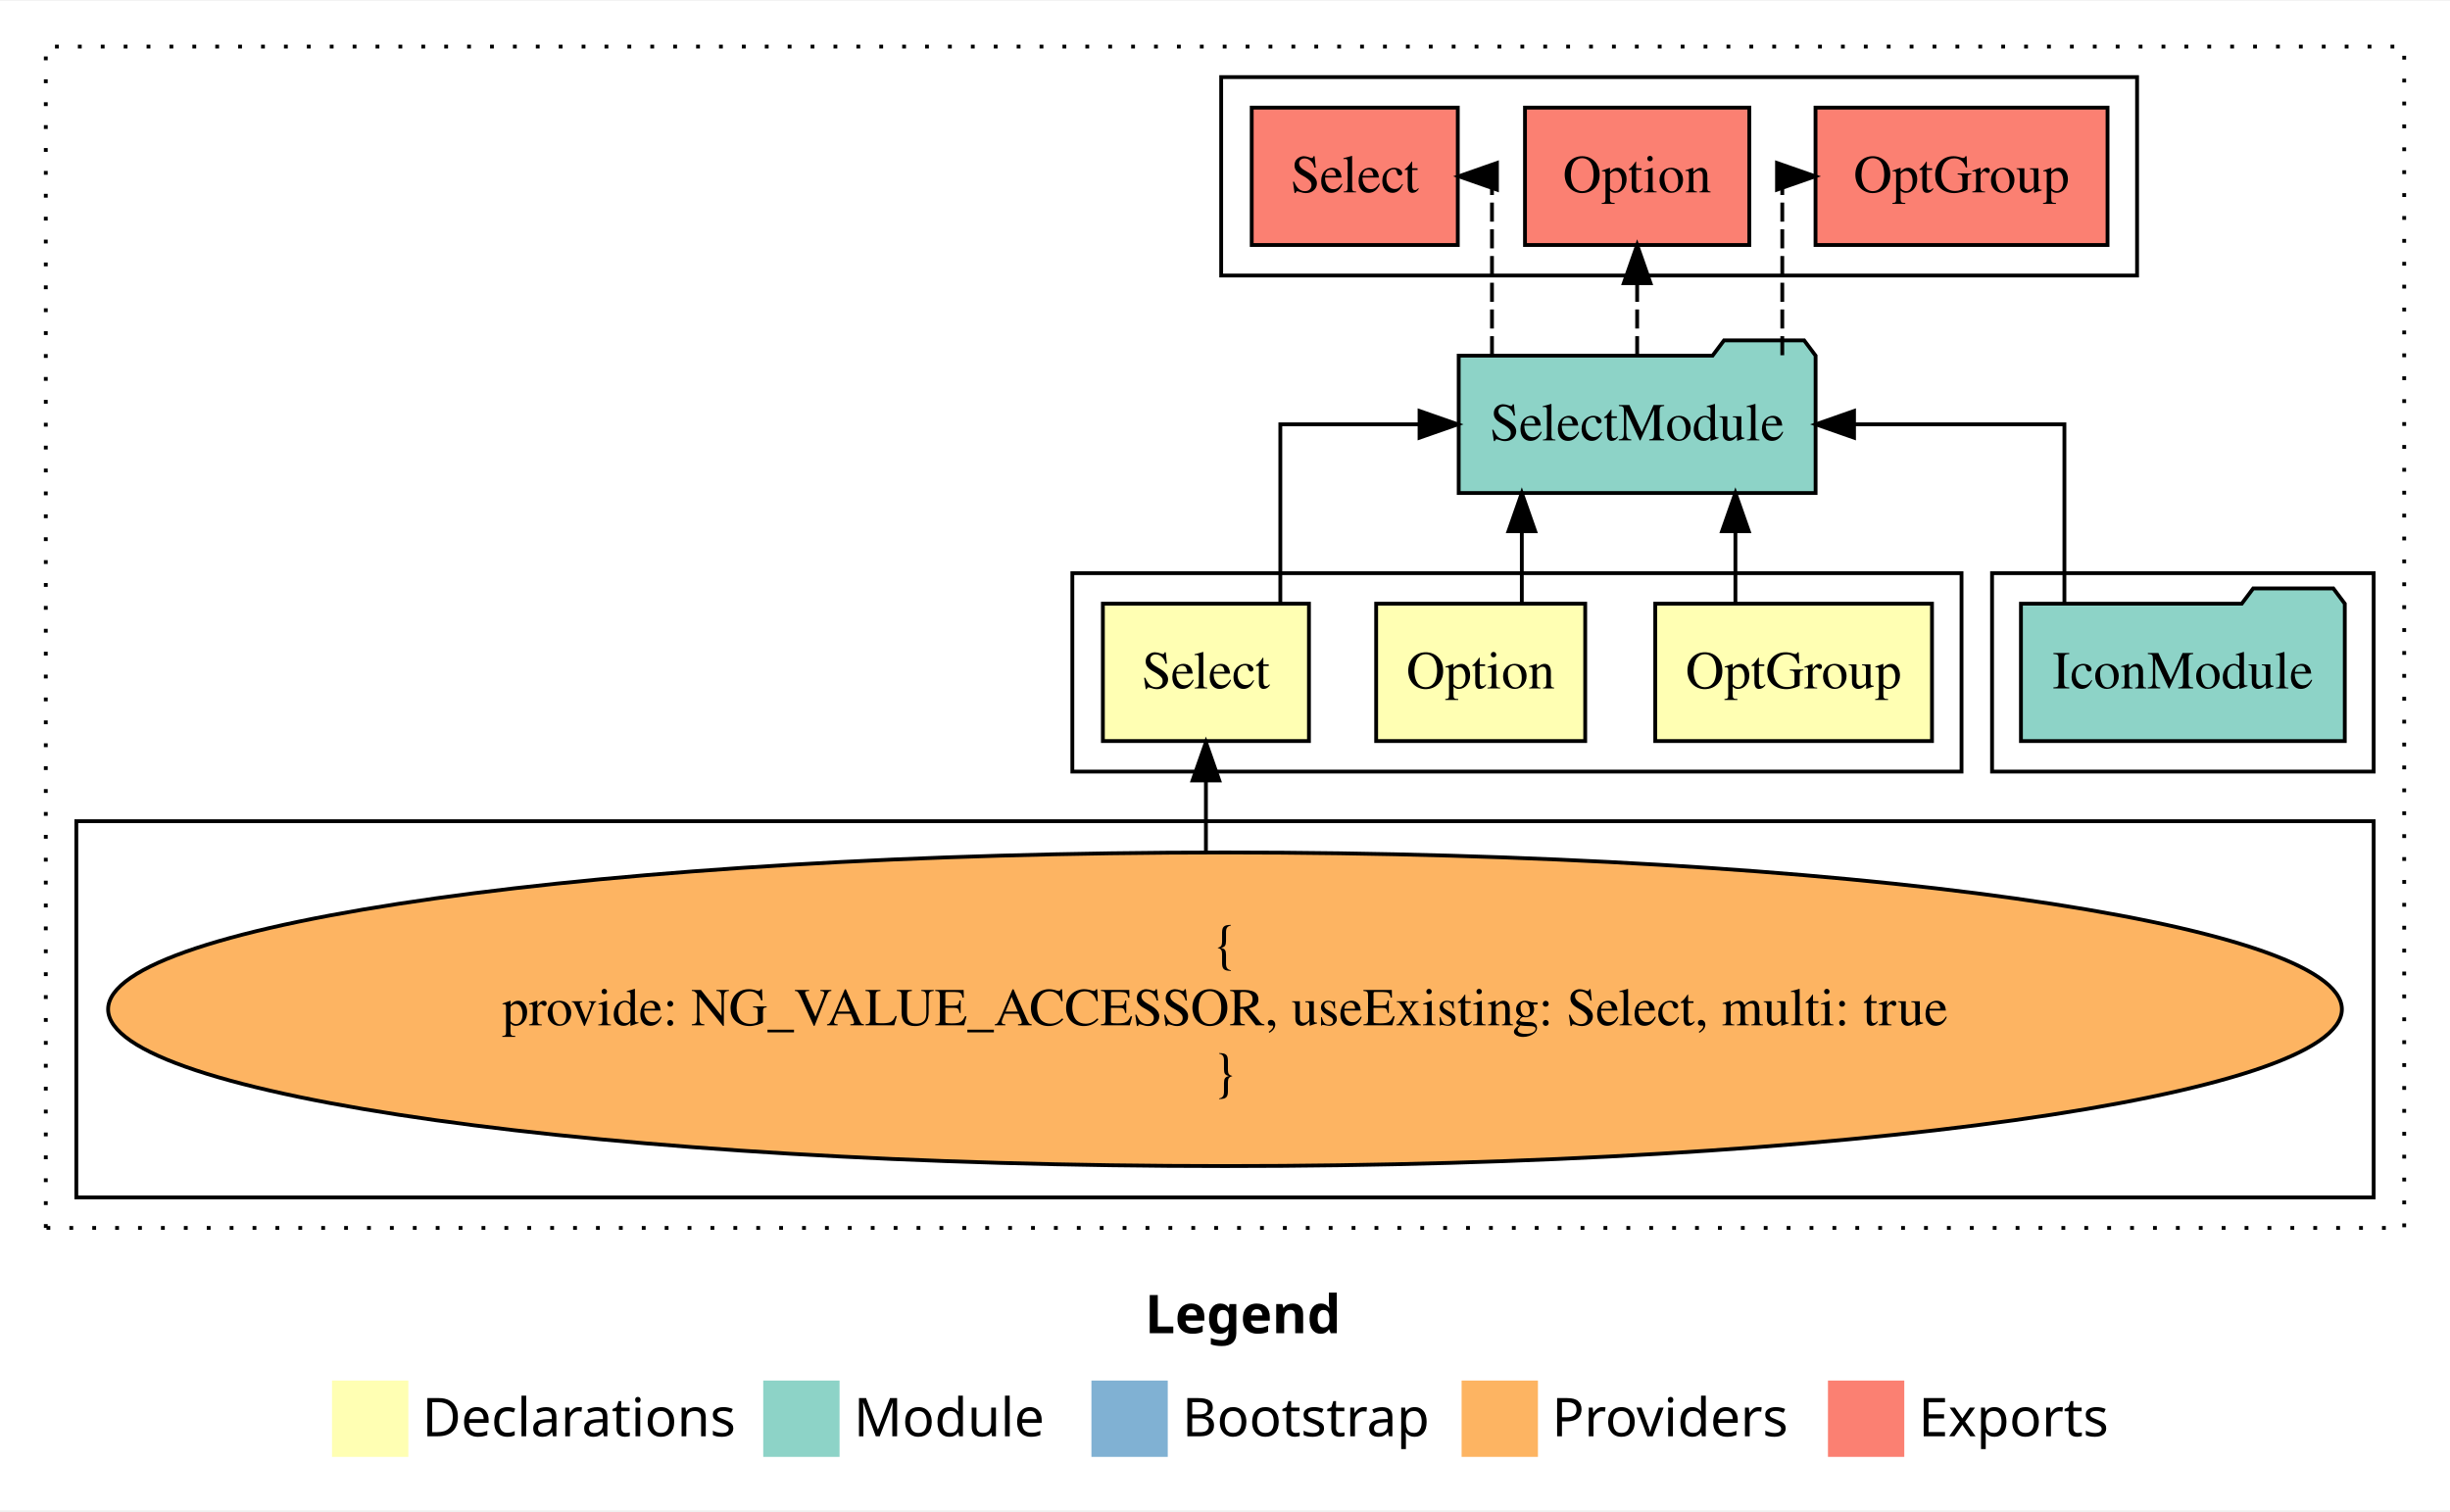
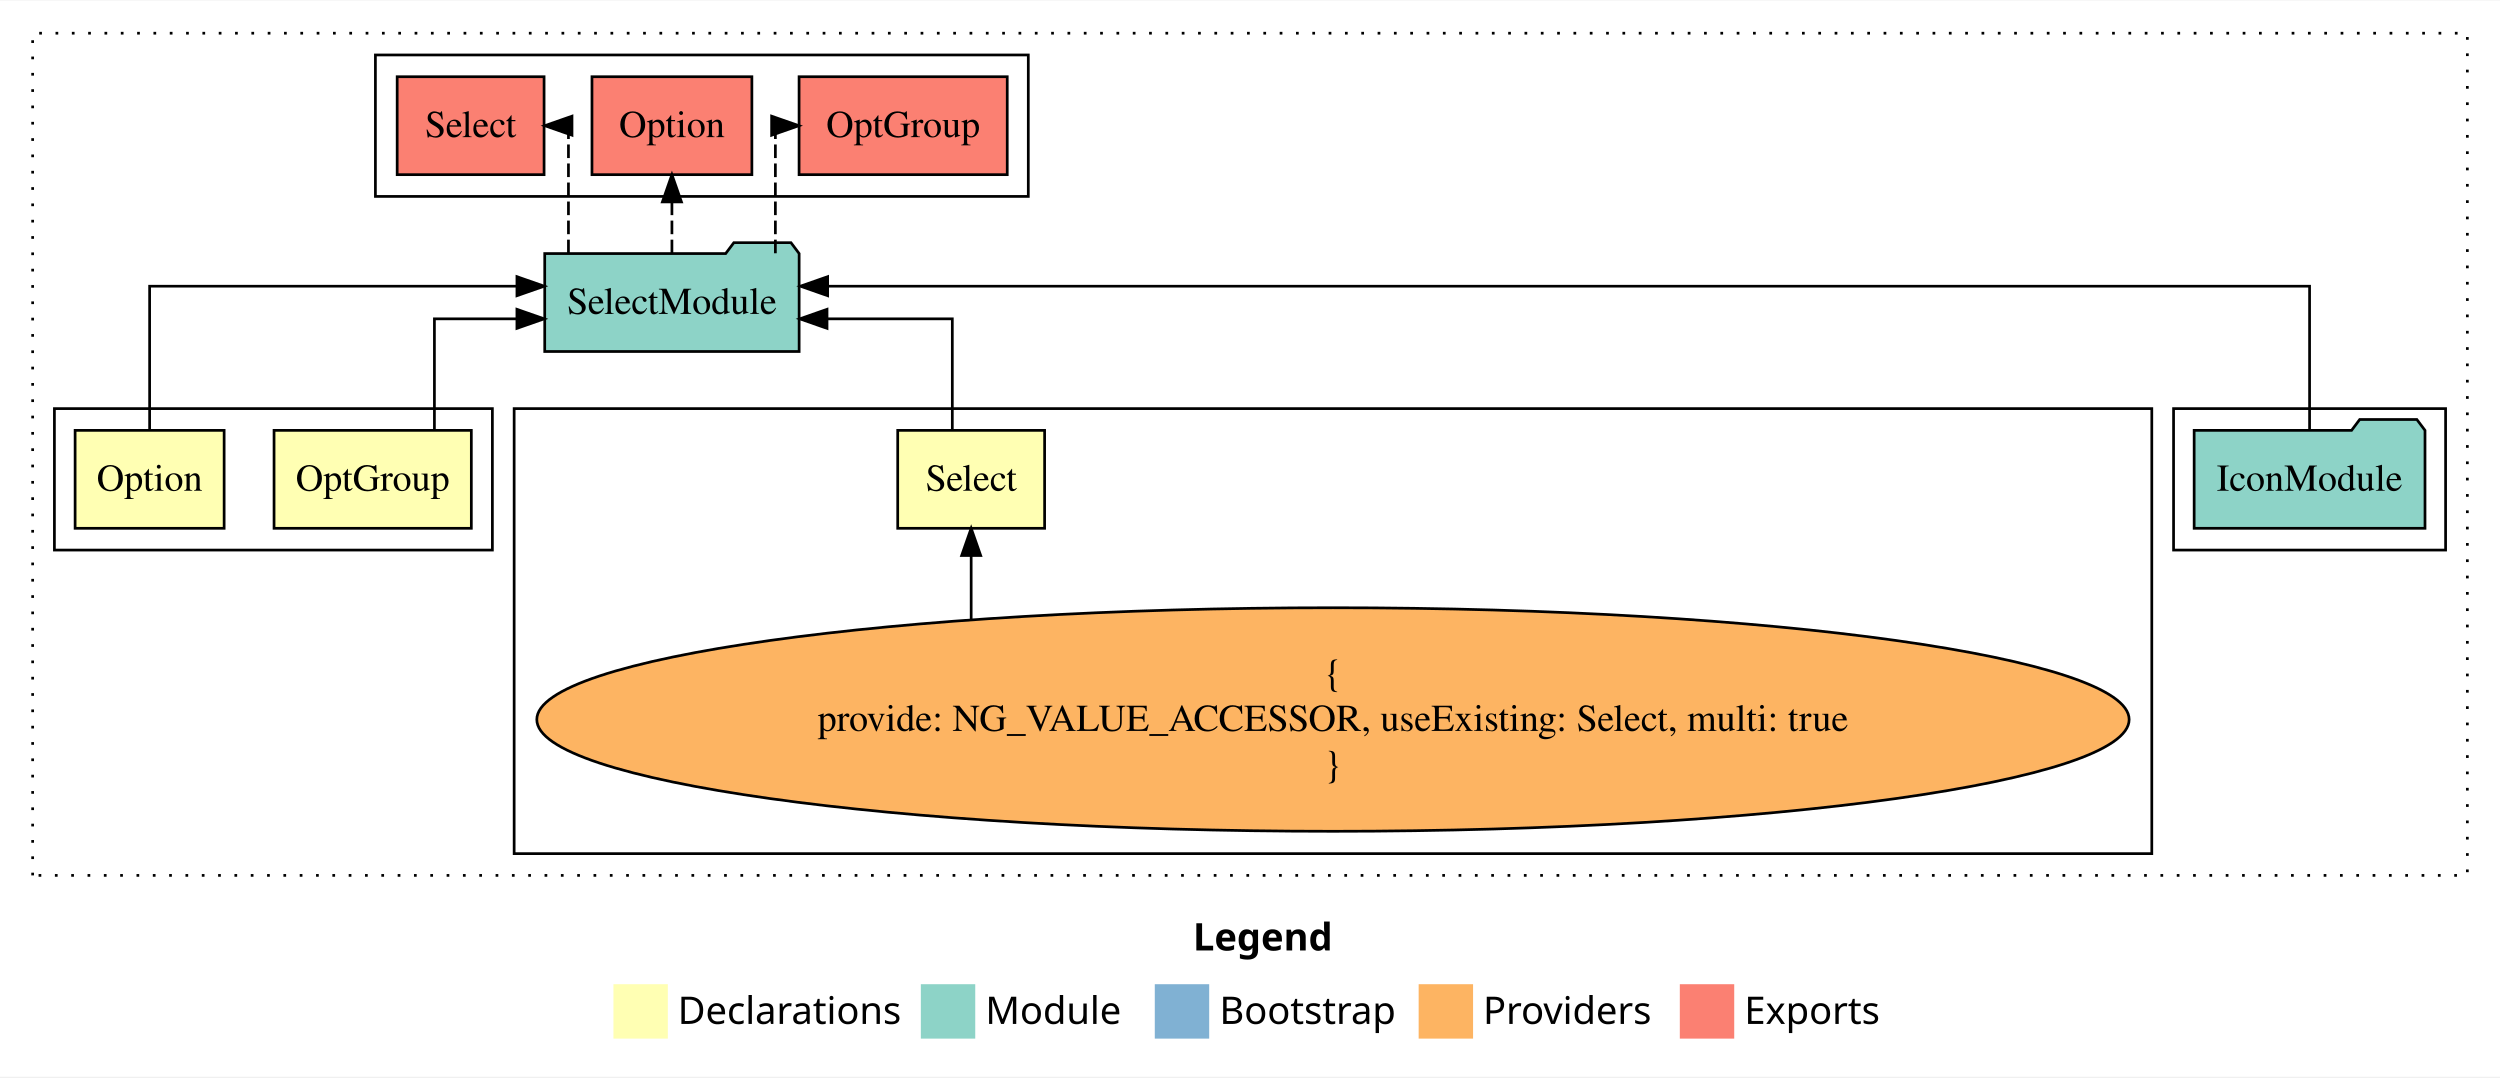
- <svg xmlns="http://www.w3.org/2000/svg" width="642pt" height="396pt" viewBox="0.00 0.00 642.00 395.59">
+ <svg xmlns="http://www.w3.org/2000/svg" width="919pt" height="396pt" viewBox="0.00 0.00 919.00 395.59">
  <g id="graph0" class="graph" transform="scale(1 1) rotate(0) translate(4 391.59)">
-     <polygon fill="white" stroke="transparent" points="-4,4 -4,-391.59 638,-391.59 638,4 -4,4" />
-     <text text-anchor="start" x="296.01" y="-42.4" font-family="Times-12" font-weight="bold" font-size="14.00">Legend</text>
-     <polygon fill="#ffffb3" stroke="transparent" points="83,-10 83,-30 103,-30 103,-10 83,-10" />
-     <text text-anchor="start" x="106.63" y="-15.4" font-family="Times-12" font-size="14.00">  Declarations</text>
-     <polygon fill="#8dd3c7" stroke="transparent" points="196,-10 196,-30 216,-30 216,-10 196,-10" />
-     <text text-anchor="start" x="219.73" y="-15.4" font-family="Times-12" font-size="14.00">  Module</text>
-     <polygon fill="#80b1d3" stroke="transparent" points="282,-10 282,-30 302,-30 302,-10 282,-10" />
-     <text text-anchor="start" x="305.78" y="-15.4" font-family="Times-12" font-size="14.00">  Bootstrap</text>
-     <polygon fill="#fdb462" stroke="transparent" points="379,-10 379,-30 399,-30 399,-10 379,-10" />
-     <text text-anchor="start" x="402.67" y="-15.4" font-family="Times-12" font-size="14.00">  Providers</text>
-     <polygon fill="#fb8072" stroke="transparent" points="475,-10 475,-30 495,-30 495,-10 475,-10" />
-     <text text-anchor="start" x="498.73" y="-15.4" font-family="Times-12" font-size="14.00">  Exports</text>
+     <polygon fill="white" stroke="transparent" points="-4,4 -4,-391.59 915,-391.59 915,4 -4,4" />
+     <text text-anchor="start" x="434.51" y="-42.4" font-family="Times-12" font-weight="bold" font-size="14.00">Legend</text>
+     <polygon fill="#ffffb3" stroke="transparent" points="221.5,-10 221.5,-30 241.5,-30 241.5,-10 221.5,-10" />
+     <text text-anchor="start" x="245.13" y="-15.4" font-family="Times-12" font-size="14.00">  Declarations</text>
+     <polygon fill="#8dd3c7" stroke="transparent" points="334.5,-10 334.5,-30 354.5,-30 354.5,-10 334.5,-10" />
+     <text text-anchor="start" x="358.23" y="-15.4" font-family="Times-12" font-size="14.00">  Module</text>
+     <polygon fill="#80b1d3" stroke="transparent" points="420.5,-10 420.5,-30 440.5,-30 440.5,-10 420.5,-10" />
+     <text text-anchor="start" x="444.28" y="-15.4" font-family="Times-12" font-size="14.00">  Bootstrap</text>
+     <polygon fill="#fdb462" stroke="transparent" points="517.5,-10 517.5,-30 537.5,-30 537.5,-10 517.5,-10" />
+     <text text-anchor="start" x="541.17" y="-15.4" font-family="Times-12" font-size="14.00">  Providers</text>
+     <polygon fill="#fb8072" stroke="transparent" points="613.5,-10 613.5,-30 633.5,-30 633.5,-10 613.5,-10" />
+     <text text-anchor="start" x="637.23" y="-15.4" font-family="Times-12" font-size="14.00">  Exports</text>
    <g id="clust1" class="cluster">
-       <polygon fill="none" stroke="black" stroke-dasharray="1,5" points="8,-70 8,-379.59 626,-379.59 626,-70 8,-70" />
+       <polygon fill="none" stroke="black" stroke-dasharray="1,5" points="8,-70 8,-379.59 903,-379.59 903,-70 8,-70" />
    </g>
    <g id="clust6" class="cluster">
-       <polygon fill="none" stroke="black" points="518,-189.59 518,-241.59 618,-241.59 618,-189.59 518,-189.59" />
+       <polygon fill="none" stroke="black" points="795,-189.59 795,-241.59 895,-241.59 895,-189.59 795,-189.59" />
+     </g>
+     <g id="clust5" class="cluster">
+       <polygon fill="none" stroke="black" points="185,-78 185,-241.59 787,-241.59 787,-78 185,-78" />
    </g>
    <g id="clust2" class="cluster">
-       <polygon fill="none" stroke="black" points="277,-189.59 277,-241.59 510,-241.59 510,-189.59 277,-189.59" />
-     </g>
-     <g id="clust5" class="cluster">
-       <polygon fill="none" stroke="black" points="16,-78 16,-176.59 618,-176.59 618,-78 16,-78" />
+       <polygon fill="none" stroke="black" points="16,-189.59 16,-241.59 177,-241.59 177,-189.59 16,-189.59" />
    </g>
    <g id="clust7" class="cluster">
-       <polygon fill="none" stroke="black" points="316,-319.59 316,-371.59 556,-371.59 556,-319.59 316,-319.59" />
+       <polygon fill="none" stroke="black" points="134,-319.59 134,-371.59 374,-371.59 374,-319.59 134,-319.59" />
    </g>
    <g id="node1" class="node">
-       <polygon fill="#ffffb3" stroke="black" points="502.26,-233.59 429.74,-233.59 429.74,-197.59 502.26,-197.59 502.26,-233.59" />
-       <text text-anchor="middle" x="466" y="-211.39" font-family="Times,serif" font-size="14.00">OptGroup</text>
+       <polygon fill="#ffffb3" stroke="black" points="169.26,-233.59 96.74,-233.59 96.74,-197.59 169.26,-197.59 169.26,-233.59" />
+       <text text-anchor="middle" x="133" y="-211.39" font-family="Times,serif" font-size="14.00">OptGroup</text>
    </g>
    <g id="node4" class="node">
-       <polygon fill="#8dd3c7" stroke="black" points="471.76,-298.59 468.76,-302.59 447.76,-302.59 444.76,-298.59 378.24,-298.59 378.24,-262.59 471.76,-262.59 471.76,-298.59" />
-       <text text-anchor="middle" x="425" y="-276.39" font-family="Times,serif" font-size="14.00">SelectModule</text>
+       <polygon fill="#8dd3c7" stroke="black" points="289.76,-298.59 286.76,-302.59 265.76,-302.59 262.76,-298.59 196.24,-298.59 196.24,-262.59 289.76,-262.59 289.76,-298.59" />
+       <text text-anchor="middle" x="243" y="-276.39" font-family="Times,serif" font-size="14.00">SelectModule</text>
    </g>
    <g id="edge1" class="edge">
-       <path fill="none" stroke="black" d="M450.75,-233.7C450.75,-233.7 450.75,-252.58 450.75,-252.58" />
-       <polygon fill="black" stroke="black" points="447.25,-252.58 450.75,-262.58 454.25,-252.58 447.25,-252.58" />
+       <path fill="none" stroke="black" d="M155.69,-233.61C155.69,-250.96 155.69,-274.59 155.69,-274.59 155.69,-274.59 186.02,-274.59 186.02,-274.59" />
+       <polygon fill="black" stroke="black" points="186.02,-278.09 196.02,-274.59 186.02,-271.09 186.02,-278.09" />
    </g>
    <g id="node2" class="node">
-       <polygon fill="#ffffb3" stroke="black" points="411.39,-233.59 356.61,-233.59 356.61,-197.59 411.39,-197.59 411.39,-233.59" />
-       <text text-anchor="middle" x="384" y="-211.39" font-family="Times,serif" font-size="14.00">Option</text>
+       <polygon fill="#ffffb3" stroke="black" points="78.39,-233.59 23.61,-233.59 23.61,-197.59 78.39,-197.59 78.39,-233.59" />
+       <text text-anchor="middle" x="51" y="-211.39" font-family="Times,serif" font-size="14.00">Option</text>
    </g>
    <g id="edge2" class="edge">
-       <path fill="none" stroke="black" d="M394.78,-233.7C394.78,-233.7 394.78,-252.58 394.78,-252.58" />
-       <polygon fill="black" stroke="black" points="391.28,-252.58 394.78,-262.58 398.28,-252.58 391.28,-252.58" />
+       <path fill="none" stroke="black" d="M51,-233.87C51,-254.91 51,-286.59 51,-286.59 51,-286.59 186.03,-286.59 186.03,-286.59" />
+       <polygon fill="black" stroke="black" points="186.03,-290.09 196.03,-286.59 186.03,-283.09 186.03,-290.09" />
    </g>
    <g id="node3" class="node">
-       <polygon fill="#ffffb3" stroke="black" points="339,-233.59 285,-233.59 285,-197.59 339,-197.59 339,-233.59" />
-       <text text-anchor="middle" x="312" y="-211.39" font-family="Times,serif" font-size="14.00">Select</text>
+       <polygon fill="#ffffb3" stroke="black" points="380,-233.59 326,-233.59 326,-197.59 380,-197.59 380,-233.59" />
+       <text text-anchor="middle" x="353" y="-211.39" font-family="Times,serif" font-size="14.00">Select</text>
    </g>
    <g id="edge3" class="edge">
-       <path fill="none" stroke="black" d="M331.5,-233.7C331.5,-252.93 331.5,-280.59 331.5,-280.59 331.5,-280.59 367.98,-280.59 367.98,-280.59" />
-       <polygon fill="black" stroke="black" points="367.98,-284.09 377.98,-280.59 367.98,-277.09 367.98,-284.09" />
+       <path fill="none" stroke="black" d="M346.07,-233.61C346.07,-250.96 346.07,-274.59 346.07,-274.59 346.07,-274.59 300.01,-274.59 300.01,-274.59" />
+       <polygon fill="black" stroke="black" points="300.01,-271.09 290.01,-274.59 300.01,-278.09 300.01,-271.09" />
    </g>
    <g id="node7" class="node">
-       <polygon fill="#fb8072" stroke="black" points="548.26,-363.59 471.74,-363.59 471.74,-327.59 548.26,-327.59 548.26,-363.59" />
-       <text text-anchor="middle" x="510" y="-341.39" font-family="Times,serif" font-size="14.00">OptGroup </text>
+       <polygon fill="#fb8072" stroke="black" points="366.26,-363.59 289.74,-363.59 289.74,-327.59 366.26,-327.59 366.26,-363.59" />
+       <text text-anchor="middle" x="328" y="-341.39" font-family="Times,serif" font-size="14.00">OptGroup </text>
    </g>
    <g id="edge6" class="edge">
-       <path fill="none" stroke="black" stroke-dasharray="5,2" d="M463.03,-298.7C463.03,-317.93 463.03,-345.59 463.03,-345.59 463.03,-345.59 463.89,-345.59 463.89,-345.59" />
-       <polygon fill="black" stroke="black" points="461.65,-349.09 471.65,-345.59 461.65,-342.09 461.65,-349.09" />
+       <path fill="none" stroke="black" stroke-dasharray="5,2" d="M281.03,-298.7C281.03,-317.93 281.03,-345.59 281.03,-345.59 281.03,-345.59 281.89,-345.59 281.89,-345.59" />
+       <polygon fill="black" stroke="black" points="279.65,-349.09 289.65,-345.59 279.65,-342.09 279.65,-349.09" />
    </g>
    <g id="node8" class="node">
-       <polygon fill="#fb8072" stroke="black" points="454.39,-363.59 395.61,-363.59 395.61,-327.59 454.39,-327.59 454.39,-363.59" />
-       <text text-anchor="middle" x="425" y="-341.39" font-family="Times,serif" font-size="14.00">Option </text>
+       <polygon fill="#fb8072" stroke="black" points="272.39,-363.59 213.61,-363.59 213.61,-327.59 272.39,-327.59 272.39,-363.59" />
+       <text text-anchor="middle" x="243" y="-341.39" font-family="Times,serif" font-size="14.00">Option </text>
    </g>
    <g id="edge7" class="edge">
-       <path fill="none" stroke="black" stroke-dasharray="5,2" d="M425,-298.7C425,-298.7 425,-317.58 425,-317.58" />
-       <polygon fill="black" stroke="black" points="421.5,-317.58 425,-327.58 428.5,-317.58 421.5,-317.58" />
+       <path fill="none" stroke="black" stroke-dasharray="5,2" d="M243,-298.7C243,-298.7 243,-317.58 243,-317.58" />
+       <polygon fill="black" stroke="black" points="239.5,-317.58 243,-327.58 246.5,-317.58 239.5,-317.58" />
    </g>
    <g id="node9" class="node">
-       <polygon fill="#fb8072" stroke="black" points="378,-363.59 324,-363.59 324,-327.59 378,-327.59 378,-363.59" />
-       <text text-anchor="middle" x="351" y="-341.39" font-family="Times,serif" font-size="14.00">Select </text>
+       <polygon fill="#fb8072" stroke="black" points="196,-363.59 142,-363.59 142,-327.59 196,-327.59 196,-363.59" />
+       <text text-anchor="middle" x="169" y="-341.39" font-family="Times,serif" font-size="14.00">Select </text>
    </g>
    <g id="edge8" class="edge">
-       <path fill="none" stroke="black" stroke-dasharray="5,2" d="M386.96,-298.7C386.96,-317.93 386.96,-345.59 386.96,-345.59 386.96,-345.59 386.09,-345.59 386.09,-345.59" />
-       <polygon fill="black" stroke="black" points="388.26,-342.09 378.26,-345.59 388.26,-349.09 388.26,-342.09" />
+       <path fill="none" stroke="black" stroke-dasharray="5,2" d="M204.96,-298.7C204.96,-317.93 204.96,-345.59 204.96,-345.59 204.96,-345.59 204.09,-345.59 204.09,-345.59" />
+       <polygon fill="black" stroke="black" points="206.26,-342.09 196.26,-345.59 206.26,-349.09 206.26,-342.09" />
    </g>
    <g id="node5" class="node">
-       <ellipse fill="#fdb462" stroke="black" cx="317" cy="-127.3" rx="292.67" ry="41.09" />
-       <text text-anchor="middle" x="317" y="-139.9" font-family="Times,serif" font-size="14.00">{</text>
-       <text text-anchor="middle" x="317" y="-123.1" font-family="Times,serif" font-size="14.00">    provide: NG_VALUE_ACCESSOR, useExisting: Select, multi: true</text>
-       <text text-anchor="middle" x="317" y="-106.3" font-family="Times,serif" font-size="14.00">}</text>
+       <ellipse fill="#fdb462" stroke="black" cx="486" cy="-127.3" rx="292.67" ry="41.09" />
+       <text text-anchor="middle" x="486" y="-139.9" font-family="Times,serif" font-size="14.00">{</text>
+       <text text-anchor="middle" x="486" y="-123.1" font-family="Times,serif" font-size="14.00">    provide: NG_VALUE_ACCESSOR, useExisting: Select, multi: true</text>
+       <text text-anchor="middle" x="486" y="-106.3" font-family="Times,serif" font-size="14.00">}</text>
    </g>
    <g id="edge4" class="edge">
-       <path fill="none" stroke="black" d="M312,-168.6C312,-168.6 312,-187.26 312,-187.26" />
-       <polygon fill="black" stroke="black" points="308.5,-187.26 312,-197.26 315.5,-187.26 308.5,-187.26" />
+       <path fill="none" stroke="black" d="M353,-164.23C353,-164.23 353,-187.58 353,-187.58" />
+       <polygon fill="black" stroke="black" points="349.5,-187.58 353,-197.58 356.5,-187.58 349.5,-187.58" />
    </g>
    <g id="node6" class="node">
-       <polygon fill="#8dd3c7" stroke="black" points="610.43,-233.59 607.43,-237.59 586.43,-237.59 583.43,-233.59 525.57,-233.59 525.57,-197.59 610.43,-197.59 610.43,-233.59" />
-       <text text-anchor="middle" x="568" y="-211.39" font-family="Times,serif" font-size="14.00">IconModule</text>
+       <polygon fill="#8dd3c7" stroke="black" points="887.43,-233.59 884.43,-237.59 863.43,-237.59 860.43,-233.59 802.57,-233.59 802.57,-197.59 887.43,-197.59 887.43,-233.59" />
+       <text text-anchor="middle" x="845" y="-211.39" font-family="Times,serif" font-size="14.00">IconModule</text>
    </g>
    <g id="edge5" class="edge">
-       <path fill="none" stroke="black" d="M536.96,-233.7C536.96,-252.93 536.96,-280.59 536.96,-280.59 536.96,-280.59 481.83,-280.59 481.83,-280.59" />
-       <polygon fill="black" stroke="black" points="481.83,-277.09 471.83,-280.59 481.83,-284.09 481.83,-277.09" />
+       <path fill="none" stroke="black" d="M845,-233.87C845,-254.91 845,-286.59 845,-286.59 845,-286.59 300.24,-286.59 300.24,-286.59" />
+       <polygon fill="black" stroke="black" points="300.24,-283.09 290.24,-286.59 300.24,-290.09 300.24,-283.09" />
    </g>
  </g>
</svg>
